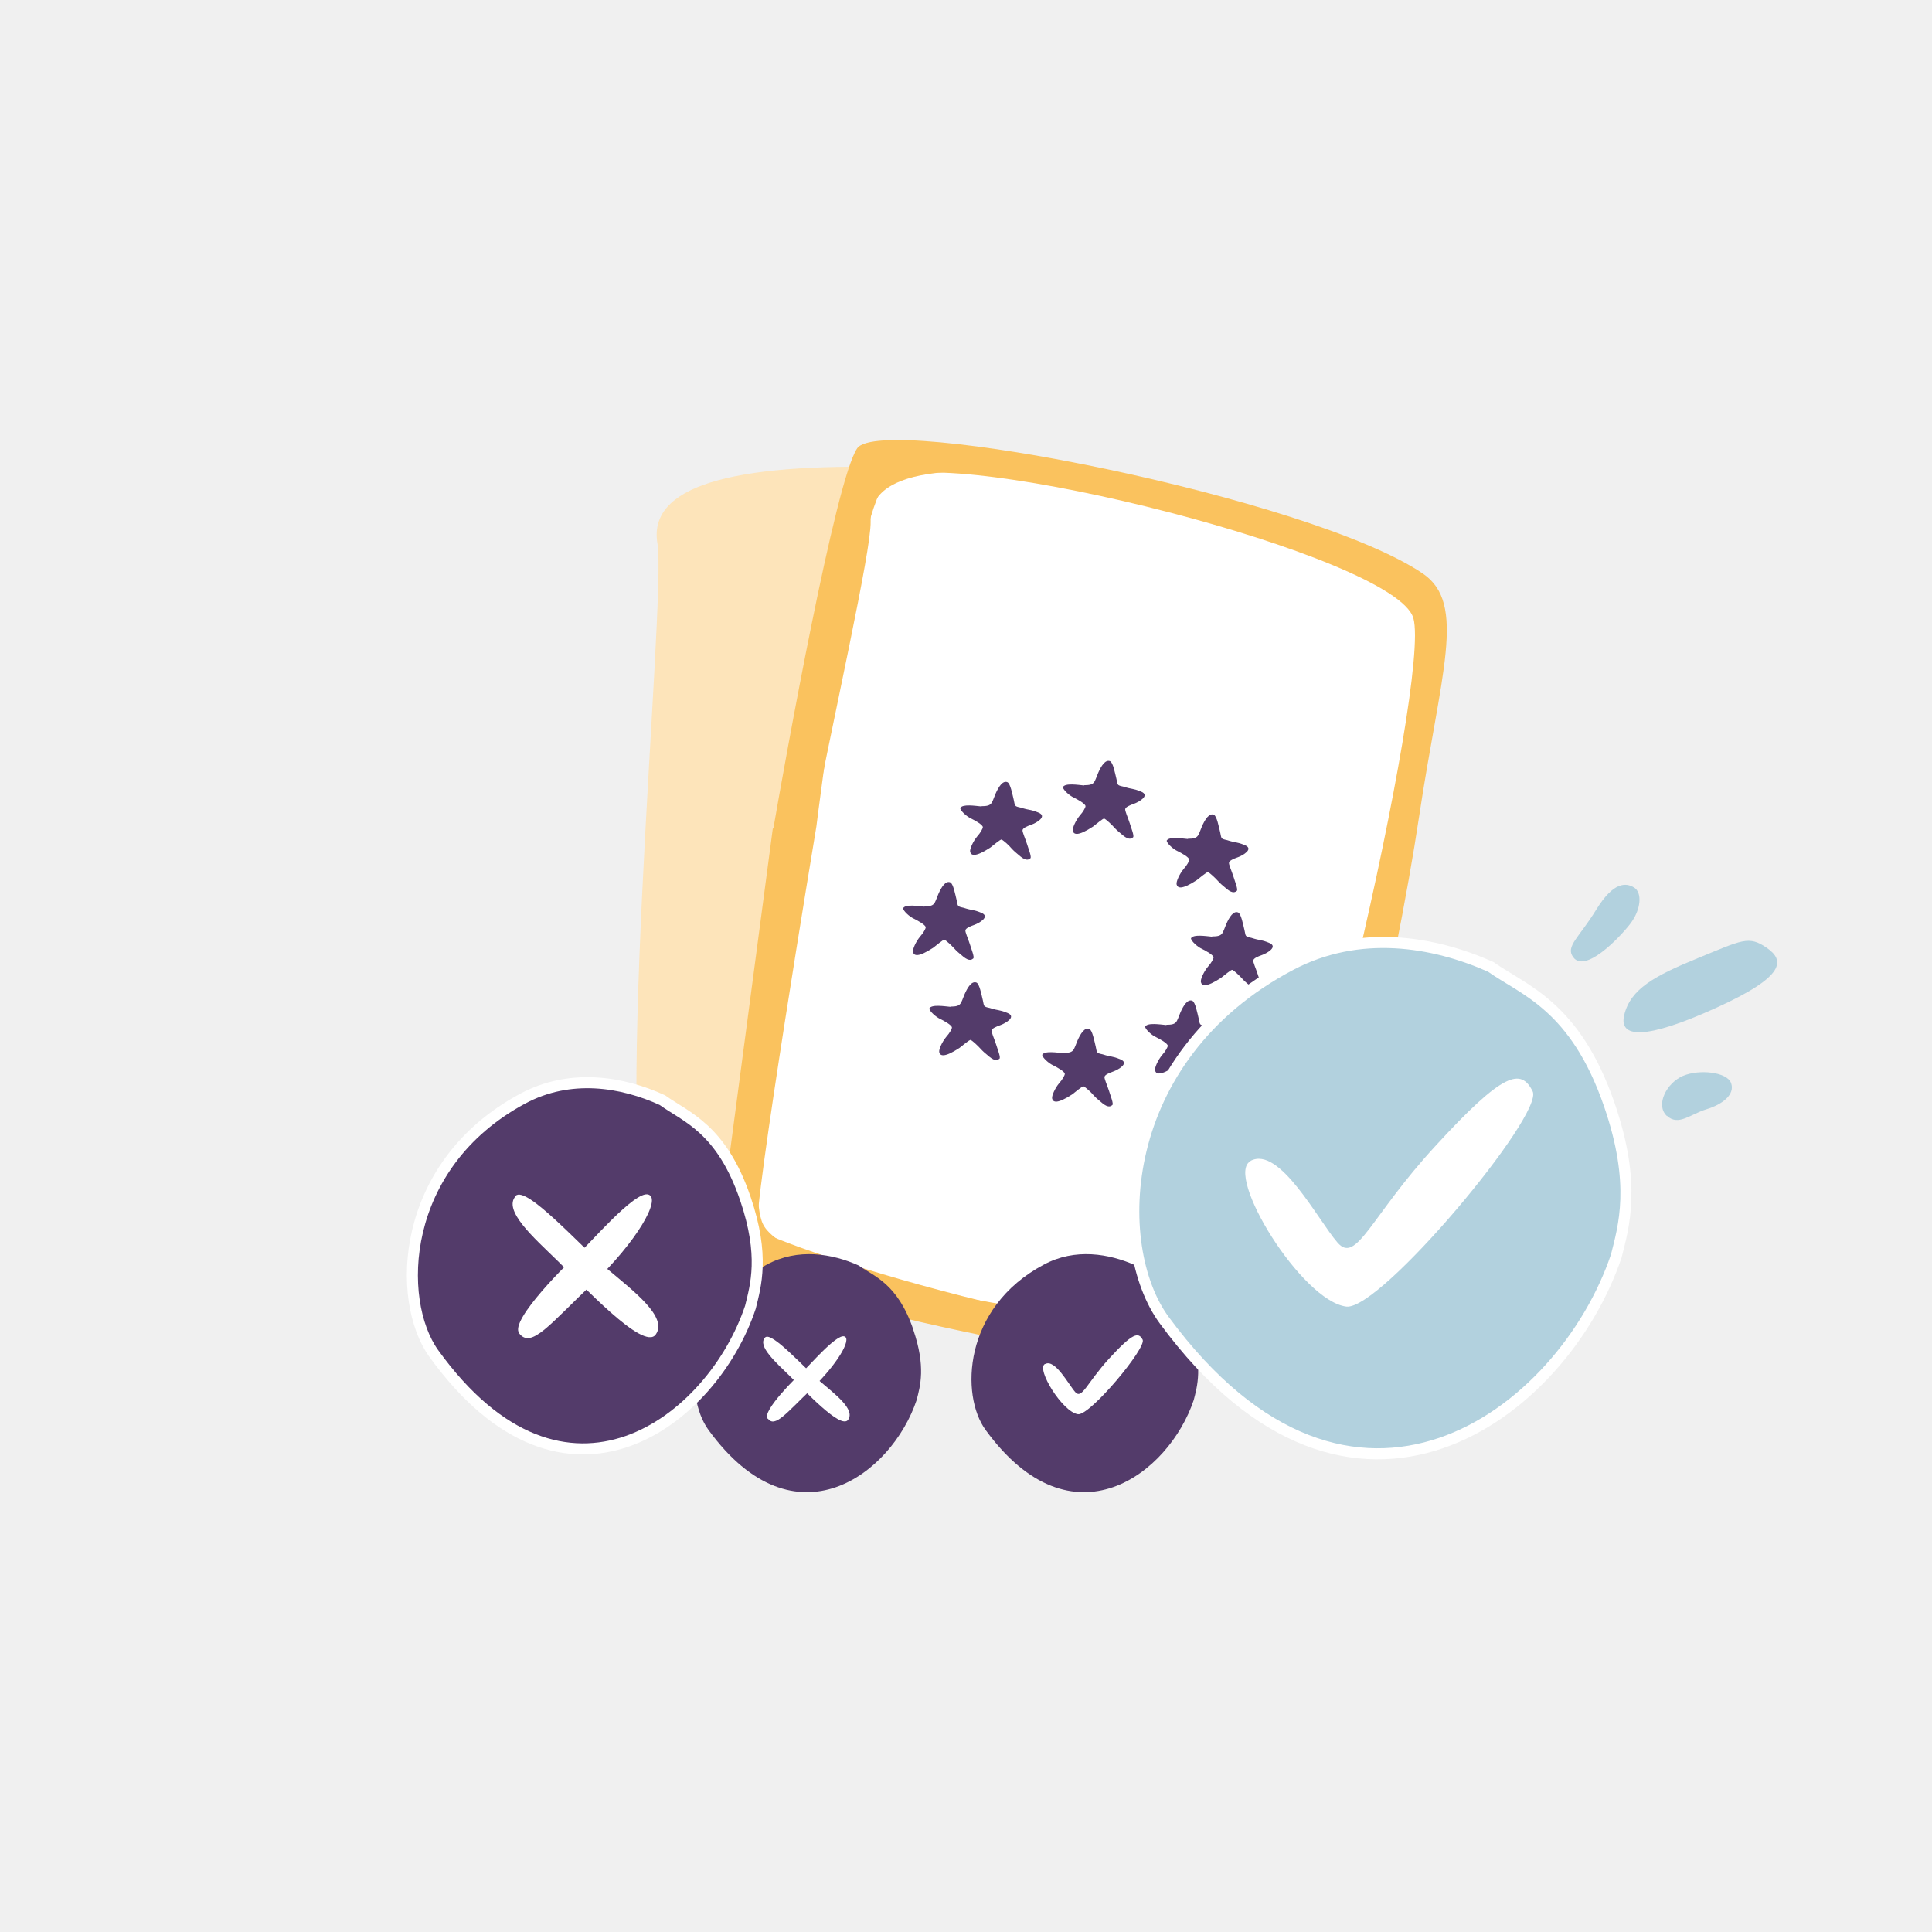
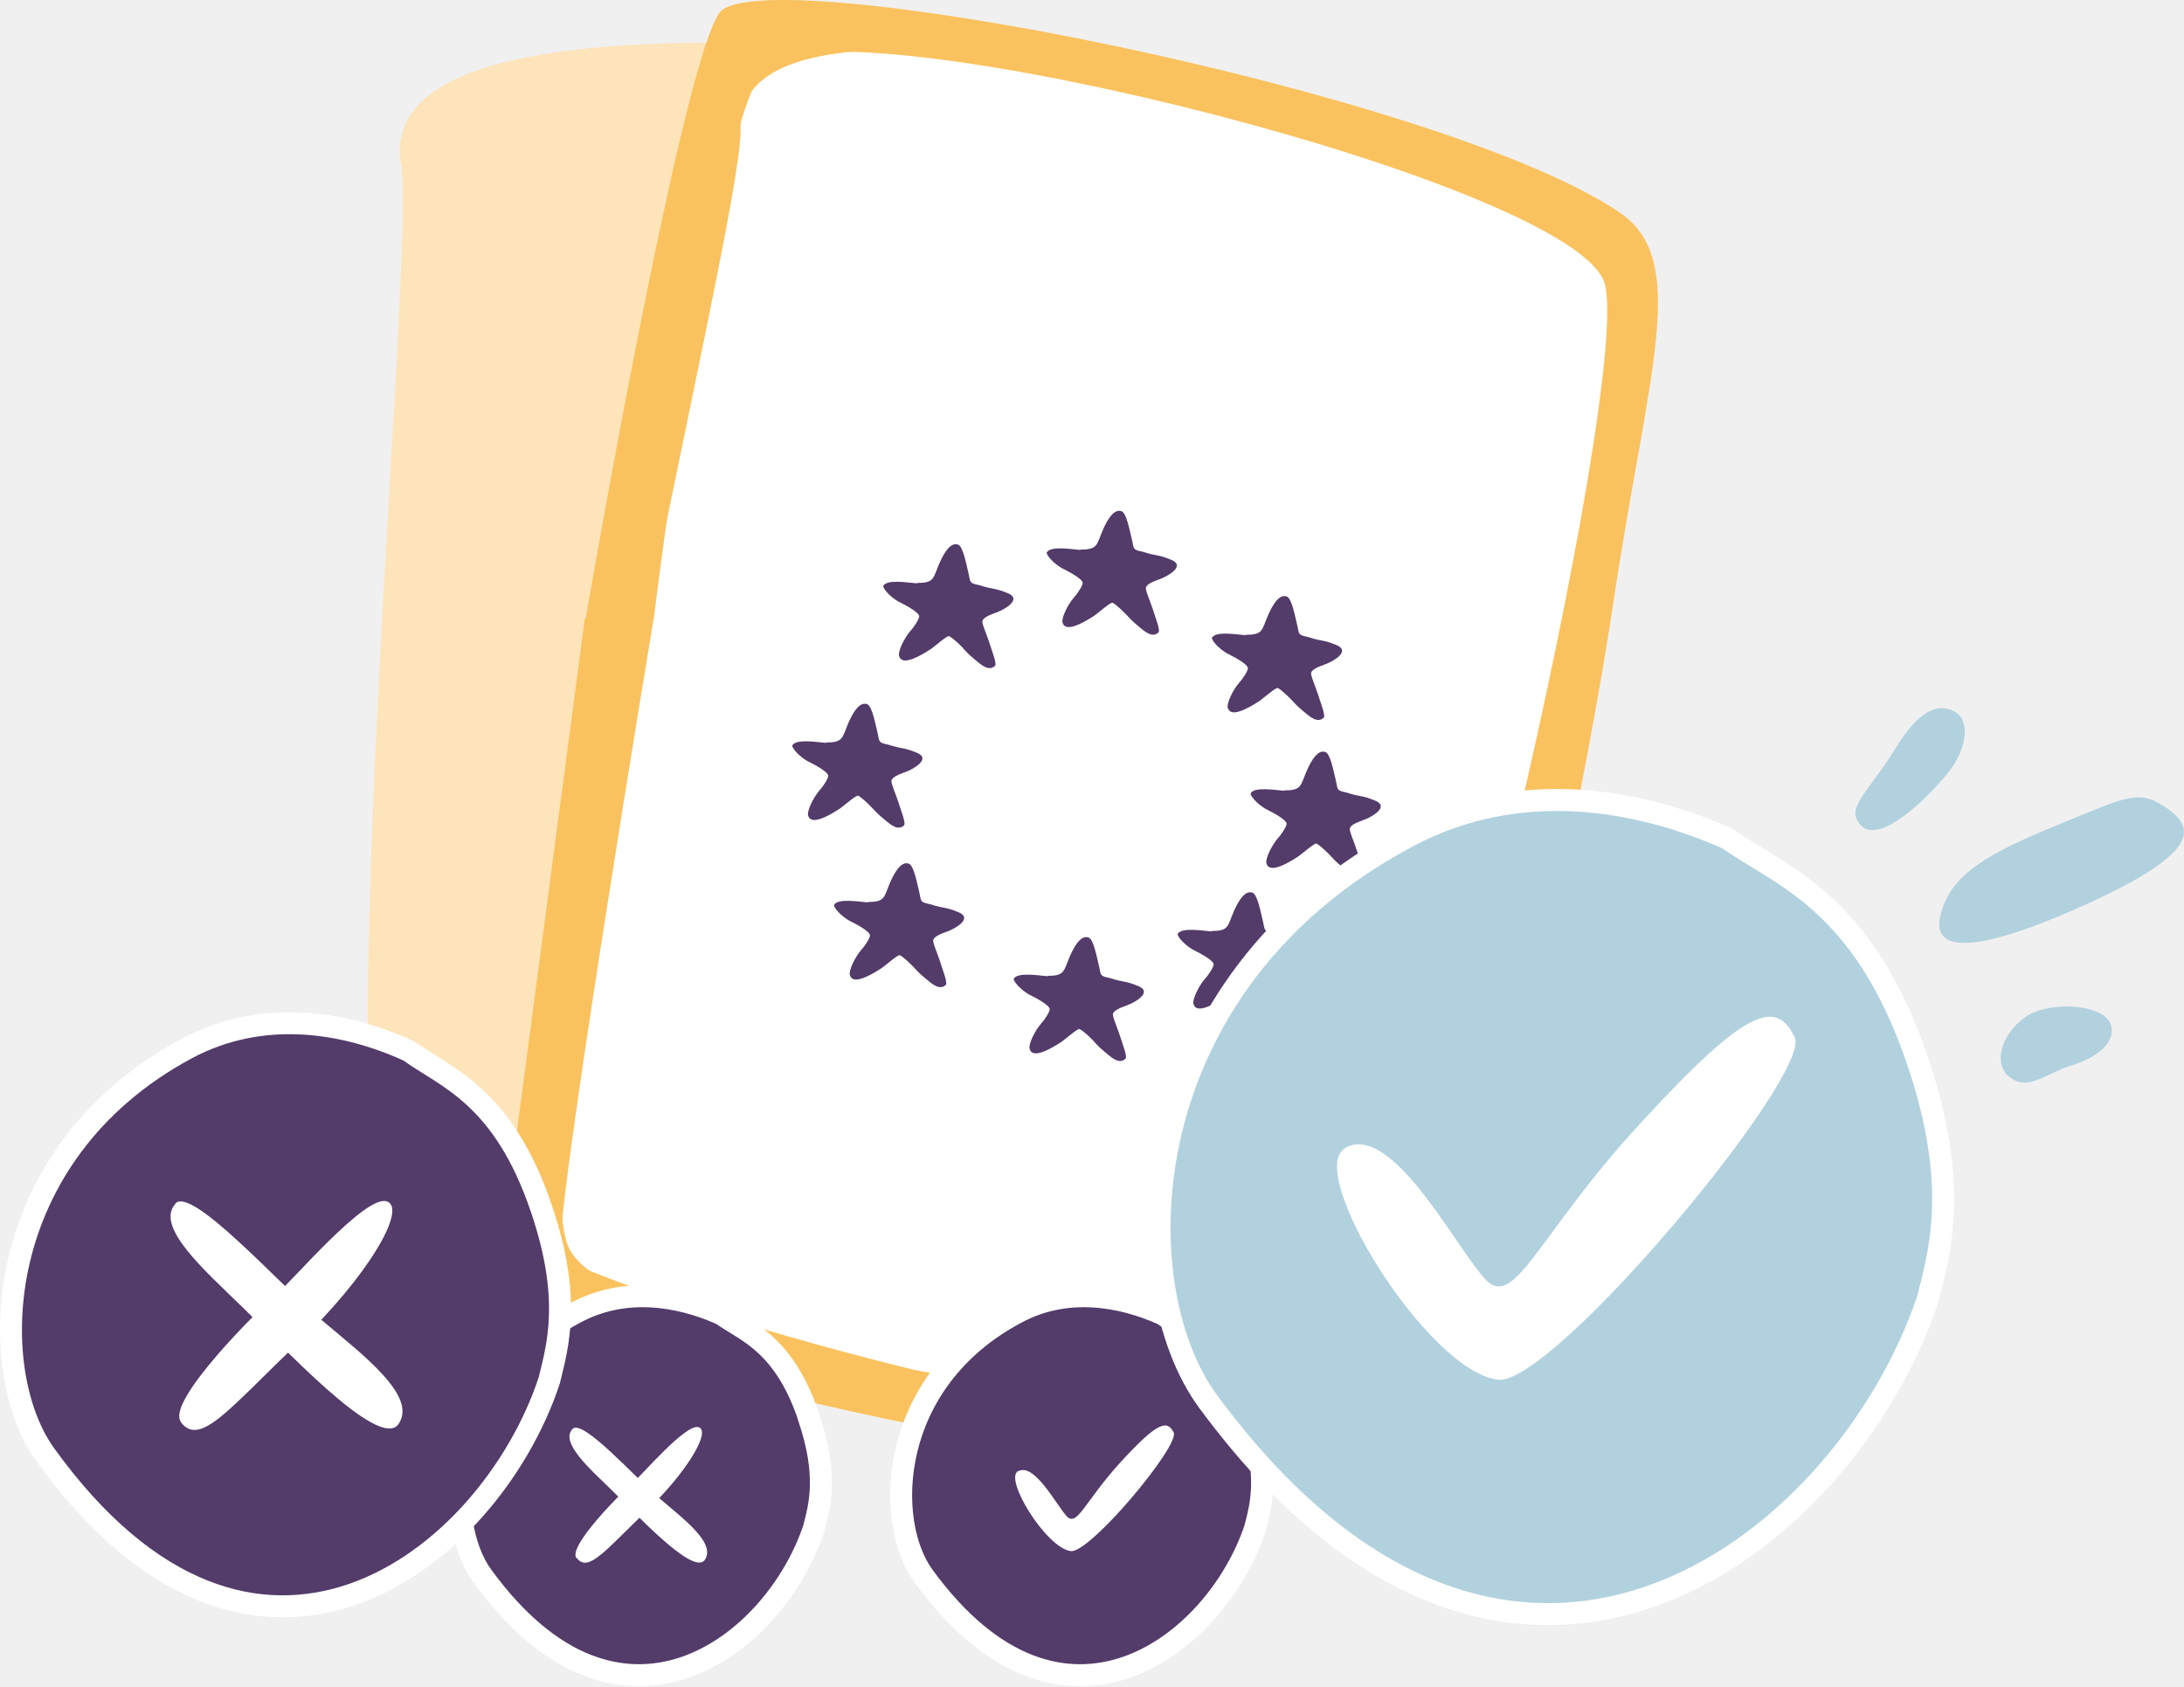
- <svg xmlns="http://www.w3.org/2000/svg" id="Design" version="1.1" viewBox="0 0 700 700">
-   <defs>
-     <style>
-             .cls-1, .cls-2 {
-             fill: #b2d1de;
-             }
- 
-             .cls-1, .cls-3 {
-             stroke: #fff;
-             stroke-miterlimit: 10;
-             stroke-width: 4px;
-             }
- 
-             .cls-4 {
-             fill: #fde4ba;
-             }
- 
-             .cls-4, .cls-5, .cls-2, .cls-6, .cls-7 {
-             stroke-width: 0px;
-             }
- 
-             .cls-5, .cls-3 {
-             fill: #533b6a;
-             }
- 
-             .cls-8 {
-             stroke: #fac25e;
-             stroke-linecap: round;
-             stroke-linejoin: round;
-             stroke-width: 3.9px;
-             }
- 
-             .cls-8, .cls-7 {
-             fill: #fff;
-             }
- 
-             .cls-6 {
-             fill: #fac25e;
-             }
-         </style>
-   </defs>
-   <path class="cls-4" d="M448.6,346.7c-1.8,30.7-5.7,113.2-13.7,120.1-8,7-180.7,13.3-197.7-11.5-17-24.8,4.5-237.8,1-258.4-3.5-20.6,26.4-29.2,86.1-27.6,59.7,1.6,124.6,16.8,126.1,30.6s-1.8,146.8-1.8,146.8h0Z" />
-   <path class="cls-8" d="M494,367.2c-6.3,30.1-27.8,108.6-36.7,114.4-8.9,5.7-169.4-10.2-182.6-37.2-13.2-27,39.2-234.6,38.8-255.5-.5-20.9,30.4-25,89.2-14.7,58.8,10.3,118,34.6,117.4,48.4s-26.2,144.7-26.2,144.7h0Z" />
-   <path class="cls-6" d="M515.5,207.8c-40.5-27.5-195.9-58.1-204.9-45.4-7.9,11.3-26.2,113.5-30.4,137.8h-.2l-19,143.5s-6.4,18.2,80.1,37c93.7,20.4,105.9,15.8,122.5,3.4,16.6-12.3,42.7-135.5,50.5-187.8,7.8-52.2,17.5-77.6,1.4-88.5h0ZM451.9,475.7c-19.6,24.5-175.3-25.3-177.4-30.6s21.3-145.7,21.3-145.7c0,0,14.6-119.2,26.4-125.8,22.9-12.7,183.6,27.8,189.9,50.4,6.3,22.5-40.8,227.2-60.3,251.7h0Z" />
-   <path class="cls-2" d="M570,346.8c4.2,5.9,16.5-6.7,20.6-12s4.4-11.4,1.5-13.2c-2.9-1.8-7.4-2.3-13.7,7.9-6.3,10.3-11.3,13.4-8.4,17.3h0Z" />
-   <path class="cls-2" d="M588.5,367.7c2.3-9.4,10.9-14.1,26.8-20.6s18.3-8.2,24.8-3.7c6.5,4.5,7.2,10.2-18.4,21.8-25.6,11.6-35.3,11-33.2,2.5h0Z" />
-   <path class="cls-2" d="M603.9,404.3c-4.2-4,0-12,5.9-14.5,6-2.5,15.9-1.4,17.4,2.6,1.5,4.1-3,7.7-8.9,9.5-5.9,1.8-10.2,6.2-14.3,2.4Z" />
-   <g>
-     <path class="cls-5" d="M355.5,292.1c4.1,0,3.7-1,5.2-4.5,1.1-2.5,2.6-4.9,4.3-4.2,1.1.5,1.8,4.4,2.3,6.4.5,2.2.1,2.3,2.5,2.8,3.4,1.1,3.2.5,6.4,1.8,3.5,1.4-.8,3.8-2.5,4.4-1.7.6-3,1.2-3.2,1.9-.2.6.9,2.9,1.6,5.1.5,1.7,1.8,4.8,1.2,5.2-.5.4-1.4,1.1-3.6-.7-1.7-1.4-2.4-2-3.3-3-.8-1-2.8-2.8-3.5-3.1-.4-.2-3,2.1-4.1,2.9-5.5,3.6-7,2.9-7.3,1.5-.2-.9,1-3.7,2.6-5.6,1.1-1.2,2-2.8,2-3.3,0-.9-3-2.5-4.2-3.1-1.6-.7-3.9-2.8-4-3.8.8-1.6,5.5-.8,7.8-.6h0Z" />
-     <path class="cls-5" d="M334.8,328.4c4.1,0,3.7-1,5.2-4.5,1.1-2.5,2.6-4.9,4.3-4.2,1.1.5,1.8,4.4,2.3,6.4.5,2.2.1,2.3,2.5,2.8,3.4,1.1,3.2.5,6.4,1.8,3.5,1.4-.8,3.8-2.5,4.4-1.7.6-3,1.2-3.2,1.9-.2.6.9,2.9,1.6,5.1.5,1.7,1.8,4.8,1.2,5.2-.5.4-1.4,1.1-3.6-.7-1.7-1.4-2.4-2-3.3-3s-2.8-2.8-3.5-3.1c-.4-.2-3,2.1-4.1,2.9-5.5,3.6-7,2.9-7.3,1.5-.2-.9,1-3.7,2.6-5.6,1.1-1.2,2-2.8,2-3.3,0-.9-3-2.5-4.2-3.1-1.6-.7-3.9-2.8-4-3.8.8-1.6,5.5-.8,7.8-.6h0Z" />
-     <path class="cls-5" d="M344.3,364.7c4.1,0,3.7-1,5.2-4.5,1.1-2.5,2.6-4.9,4.3-4.2,1.1.5,1.8,4.4,2.3,6.4.5,2.2.1,2.3,2.5,2.8,3.4,1.1,3.2.5,6.4,1.8,3.5,1.4-.8,3.8-2.5,4.4-1.7.6-3,1.2-3.2,1.9-.2.6.9,2.9,1.6,5.1.5,1.7,1.8,4.8,1.2,5.2-.5.4-1.4,1.1-3.6-.7-1.7-1.4-2.4-2-3.3-3s-2.8-2.8-3.5-3.1c-.4-.2-3,2.1-4.1,2.9-5.5,3.6-7,2.9-7.3,1.5-.2-.9,1-3.7,2.6-5.6,1.1-1.2,2-2.8,2-3.3,0-.9-3-2.5-4.2-3.1-1.6-.7-3.9-2.8-4-3.8.8-1.6,5.5-.8,7.8-.6h0Z" />
-     <path class="cls-5" d="M385.2,381.5c4.1,0,3.7-1,5.2-4.5,1.1-2.5,2.6-4.9,4.3-4.2,1.1.5,1.8,4.4,2.3,6.4.5,2.2.1,2.3,2.5,2.8,3.4,1.1,3.2.5,6.4,1.8,3.5,1.4-.8,3.8-2.5,4.4s-3,1.2-3.2,1.9c-.2.6.9,2.9,1.6,5.1.5,1.7,1.8,4.8,1.2,5.2-.5.4-1.4,1.1-3.6-.7-1.7-1.4-2.4-2-3.3-3-.8-1-2.8-2.8-3.5-3.1-.4-.2-3,2.1-4.1,2.9-5.5,3.6-7,2.9-7.3,1.5-.2-.9,1-3.7,2.6-5.6,1.1-1.2,2-2.8,2-3.3,0-.9-3-2.5-4.2-3.1-1.6-.7-3.9-2.8-4-3.8.8-1.6,5.5-.8,7.8-.6h0Z" />
-     <path class="cls-5" d="M392.7,284.5c4.1,0,3.7-1,5.2-4.5,1.1-2.5,2.6-4.9,4.3-4.2,1.1.5,1.8,4.4,2.3,6.4.5,2.2.1,2.3,2.5,2.8,3.4,1.1,3.2.5,6.4,1.8,3.5,1.4-.8,3.8-2.5,4.4s-3,1.2-3.2,1.9c-.2.6.9,2.9,1.6,5.1.5,1.7,1.8,4.8,1.2,5.2-.5.4-1.4,1.1-3.6-.7-1.7-1.4-2.4-2-3.3-3s-2.8-2.8-3.5-3.1c-.4-.2-3,2.1-4.1,2.9-5.5,3.6-7,2.9-7.3,1.5-.2-.9,1-3.7,2.6-5.6,1.1-1.2,2-2.8,2-3.3,0-.9-3-2.5-4.2-3.1-1.6-.7-3.9-2.8-4-3.8.8-1.6,5.5-.8,7.8-.6h0Z" />
-     <path class="cls-5" d="M430.3,303.9c4.1,0,3.7-1,5.2-4.5,1.1-2.5,2.6-4.9,4.3-4.2,1.1.5,1.8,4.4,2.3,6.4.5,2.2.1,2.3,2.5,2.8,3.4,1.1,3.2.5,6.4,1.8,3.5,1.4-.8,3.8-2.5,4.4s-3,1.2-3.2,1.9c-.2.6.9,2.9,1.6,5.1.5,1.7,1.8,4.8,1.2,5.2-.5.4-1.4,1.1-3.6-.7-1.7-1.4-2.4-2-3.3-3s-2.8-2.8-3.5-3.1c-.4-.2-3,2.1-4.1,2.9-5.5,3.6-7,2.9-7.3,1.5-.2-.9,1-3.7,2.6-5.6,1.1-1.2,2-2.8,2-3.3,0-.9-3-2.5-4.2-3.1-1.6-.7-3.9-2.8-4-3.8.8-1.6,5.5-.8,7.8-.6h0Z" />
-     <path class="cls-5" d="M439.1,339.3c4.1,0,3.7-1,5.2-4.5,1.1-2.5,2.6-4.9,4.3-4.2,1.1.5,1.8,4.4,2.3,6.4.5,2.2.1,2.3,2.5,2.8,3.4,1.1,3.2.5,6.4,1.8,3.5,1.4-.8,3.8-2.5,4.4-1.7.6-3,1.2-3.2,1.9-.2.6.9,2.9,1.6,5.1.5,1.7,1.8,4.8,1.2,5.2-.5.4-1.4,1.1-3.6-.7-1.7-1.4-2.4-2-3.3-3s-2.8-2.8-3.5-3.1c-.4-.2-3,2.1-4.1,2.9-5.5,3.6-7,2.9-7.3,1.5-.2-.9,1-3.7,2.6-5.6,1.1-1.2,2-2.8,2-3.3,0-.9-3-2.5-4.2-3.1-1.6-.7-3.9-2.8-4-3.8.8-1.6,5.5-.8,7.8-.6h0Z" />
-     <path class="cls-5" d="M422.5,371.3c4.1,0,3.7-1,5.2-4.5,1.1-2.5,2.6-4.9,4.3-4.2,1.1.5,1.8,4.4,2.3,6.4.5,2.2.1,2.3,2.5,2.8,3.4,1.1,3.2.5,6.4,1.8,3.5,1.4-.8,3.8-2.5,4.4s-3,1.2-3.2,1.9c-.2.6.9,2.9,1.6,5.1.5,1.7,1.8,4.8,1.2,5.2-.5.4-1.4,1.1-3.6-.7-1.7-1.4-2.4-2-3.3-3s-2.8-2.8-3.5-3.1c-.4-.2-3,2.1-4.1,2.9-5.5,3.6-7,2.9-7.3,1.5-.2-.9,1-3.7,2.6-5.6,1.1-1.2,2-2.8,2-3.3,0-.9-3-2.5-4.2-3.1-1.6-.7-3.9-2.8-4-3.8.8-1.6,5.5-.8,7.8-.6h0Z" />
-   </g>
-   <path class="cls-5" d="M330.9,481.7c-5.7-16.7-14.3-19.3-19.8-23.2-9.6-4.3-22-6.4-33.3-.3-29.4,15.6-30.2,47.5-21.1,59.9,31.4,43.1,66.5,15.8,75.4-10.8,1.3-5,3.4-12.1-1.2-25.5h0Z" />
-   <path class="cls-5" d="M431.3,481.7c-5.7-16.7-14.3-19.3-19.8-23.2-9.6-4.3-22-6.4-33.3-.3-29.4,15.6-30.2,47.5-21.1,59.9,31.4,43.1,66.5,15.8,75.4-10.8,1.3-5,3.4-12.1-1.2-25.5h0Z" />
-   <path class="cls-7" d="M378.7,494.2c3.6-1.9,8.5,7.5,10.9,10.2s4.1-3.2,12.2-12.1c8.6-9.4,10.7-9.8,12.2-6.9,1.5,2.9-19,27.5-23.4,27-5.6-.7-15.3-16.5-12-18.2h0Z" />
-   <g>
-     <path class="cls-7" d="M277.2,484.6c2.3-2.4,14.2,11,19.8,15.8s12.9,10.2,10.3,14-16.2-11.1-21.2-15.9c-4.9-4.8-11.8-10.8-8.9-13.9h0Z" />
-     <path class="cls-7" d="M278.1,514c-2.1-2.7,10.8-15.5,12.9-17.2,2-1.7,12-13.5,14.9-12.6,2.9.9-2.7,10.3-11.9,19.1-9.2,8.8-13.2,14.1-15.8,10.7Z" />
-   </g>
-   <path class="cls-1" d="M583.1,400.3c-12.4-36-31-41.5-43-50-20.9-9.3-47.7-13.7-72.4-.7-63.8,33.6-65.5,102-45.9,128.7,68.2,92.6,144.5,34,163.8-23.2,2.7-10.7,7.4-26-2.5-54.8h0Z" />
-   <path class="cls-3" d="M270.1,434.4c-8.7-25.7-21.7-29.7-30.1-35.8-14.6-6.7-33.4-9.8-50.7-.5-44.7,24.1-45.9,73-32.2,92.2,47.7,66.3,101.2,24.3,114.8-16.7,1.9-7.8,5.2-18.6-1.8-39.2h0Z" />
-   <path class="cls-7" d="M453.1,420.6c10.5-5.6,24.5,21.6,31.5,29.6,6.9,8,11.9-9.4,35.4-34.9,24.8-27.1,31.1-28.3,35.3-19.9,4.3,8.3-55.1,79.5-67.5,78-16.2-2-44.2-47.7-34.7-52.7h0Z" />
-   <g>
-     <path class="cls-7" d="M186.8,433.3c3.8-4,23.9,18.6,33.4,26.6s21.8,17.3,17.4,23.6c-4.4,6.3-27.4-18.8-35.7-26.8-8.3-8.1-19.9-18.2-15-23.4h0Z" />
-     <path class="cls-7" d="M188.1,483c-3.6-4.6,18.3-26.2,21.7-29s20.2-22.7,25.1-21.2-4.5,17.4-20.1,32.2c-15.6,14.8-22.3,23.8-26.7,18.1Z" />
-   </g>
+ <svg xmlns="http://www.w3.org/2000/svg" id="Design" viewBox="0 0 497 383.7">
+   <path d="M301.68,187.26c-1.8,30.7-5.7,113.2-13.7,120.1-8,7-180.7,13.3-197.7-11.5s4.5-237.8,1-258.4c-3.5-20.6,26.4-29.2,86.1-27.6,59.7,1.6,124.6,16.8,126.1,30.6s-1.8,146.8-1.8,146.8h0Z" style="fill:#fde4ba; stroke-width:0px;" />
+   <path d="M347.08,207.76c-6.3,30.1-27.8,108.6-36.7,114.4-8.9,5.7-169.4-10.2-182.6-37.2S166.98,50.36,166.58,29.46c-.5-20.9,30.4-25,89.2-14.7s118,34.6,117.4,48.4-26.2,144.7-26.2,144.7h0l.1-.1Z" style="fill:#fff; stroke:#fac25e; stroke-linecap:round; stroke-linejoin:round; stroke-width:3.9px;" />
+   <path d="M368.58,48.36C328.08,20.86,172.68-9.74,163.68,2.96c-7.9,11.3-26.2,113.5-30.4,137.8h-.2l-19,143.5s-6.4,18.2,80.1,37c93.7,20.4,105.9,15.8,122.5,3.4,16.6-12.3,42.7-135.5,50.5-187.8,7.8-52.2,17.5-77.6,1.4-88.5h0ZM304.98,316.26c-19.6,24.5-175.3-25.3-177.4-30.6s21.3-145.7,21.3-145.7c0,0,14.6-119.2,26.4-125.8,22.9-12.7,183.6,27.8,189.9,50.4,6.3,22.5-40.8,227.2-60.3,251.7h.1Z" style="fill:#fac25e; stroke-width:0px;" />
+   <path d="M423.08,187.36c4.2,5.9,16.5-6.7,20.6-12s4.4-11.4,1.5-13.2c-2.9-1.8-7.4-2.3-13.7,7.9-6.3,10.3-11.3,13.4-8.4,17.3h0Z" style="fill:#b2d1de; stroke-width:0px;" />
+   <path d="M441.58,208.26c2.3-9.4,10.9-14.1,26.8-20.6s18.3-8.2,24.8-3.7,7.2,10.2-18.4,21.8c-25.6,11.6-35.3,11-33.2,2.5h0Z" style="fill:#b2d1de; stroke-width:0px;" />
+   <path d="M456.98,244.86c-4.2-4,0-12,5.9-14.5,6-2.5,15.9-1.4,17.4,2.6,1.5,4.1-3,7.7-8.9,9.5s-10.2,6.2-14.3,2.4h-.1Z" style="fill:#b2d1de; stroke-width:0px;" />
+   <path d="M208.58,132.66c4.1,0,3.7-1,5.2-4.5,1.1-2.5,2.6-4.9,4.3-4.2,1.1.5,1.8,4.4,2.3,6.4.5,2.2.1,2.3,2.5,2.8,3.4,1.1,3.2.5,6.4,1.8,3.5,1.4-.8,3.8-2.5,4.4s-3,1.2-3.2,1.9c-.2.6.9,2.9,1.6,5.1.5,1.7,1.8,4.8,1.2,5.2-.5.4-1.4,1.1-3.6-.7-1.7-1.4-2.4-2-3.3-3-.8-1-2.8-2.8-3.5-3.1-.4-.2-3,2.1-4.1,2.9-5.5,3.6-7,2.9-7.3,1.5-.2-.9,1-3.7,2.6-5.6,1.1-1.2,2-2.8,2-3.3,0-.9-3-2.5-4.2-3.1-1.6-.7-3.9-2.8-4-3.8.8-1.6,5.5-.8,7.8-.6h0l-.2-.1Z" style="fill:#533b6a; stroke-width:0px;" />
+   <path d="M187.88,168.96c4.1,0,3.7-1,5.2-4.5,1.1-2.5,2.6-4.9,4.3-4.2,1.1.5,1.8,4.4,2.3,6.4.5,2.2.1,2.3,2.5,2.8,3.4,1.1,3.2.5,6.4,1.8,3.5,1.4-.8,3.8-2.5,4.4s-3,1.2-3.2,1.9c-.2.6.9,2.9,1.6,5.1.5,1.7,1.8,4.8,1.2,5.2-.5.4-1.4,1.1-3.6-.7-1.7-1.4-2.4-2-3.3-3s-2.8-2.8-3.5-3.1c-.4-.2-3,2.1-4.1,2.9-5.5,3.6-7,2.9-7.3,1.5-.2-.9,1-3.7,2.6-5.6,1.1-1.2,2-2.8,2-3.3,0-.9-3-2.5-4.2-3.1-1.6-.7-3.9-2.8-4-3.8.8-1.6,5.5-.8,7.8-.6h0l-.2-.1Z" style="fill:#533b6a; stroke-width:0px;" />
+   <path d="M197.38,205.26c4.1,0,3.7-1,5.2-4.5,1.1-2.5,2.6-4.9,4.3-4.2,1.1.5,1.8,4.4,2.3,6.4.5,2.2.1,2.3,2.5,2.8,3.4,1.1,3.2.5,6.4,1.8,3.5,1.4-.8,3.8-2.5,4.4s-3,1.2-3.2,1.9c-.2.6.9,2.9,1.6,5.1.5,1.7,1.8,4.8,1.2,5.2-.5.4-1.4,1.1-3.6-.7-1.7-1.4-2.4-2-3.3-3s-2.8-2.8-3.5-3.1c-.4-.2-3,2.1-4.1,2.9-5.5,3.6-7,2.9-7.3,1.5-.2-.9,1-3.7,2.6-5.6,1.1-1.2,2-2.8,2-3.3,0-.9-3-2.5-4.2-3.1-1.6-.7-3.9-2.8-4-3.8.8-1.6,5.5-.8,7.8-.6h0l-.2-.1Z" style="fill:#533b6a; stroke-width:0px;" />
+   <path d="M238.28,222.06c4.1,0,3.7-1,5.2-4.5,1.1-2.5,2.6-4.9,4.3-4.2,1.1.5,1.8,4.4,2.3,6.4.5,2.2.1,2.3,2.5,2.8,3.4,1.1,3.2.5,6.4,1.8,3.5,1.4-.8,3.8-2.5,4.4s-3,1.2-3.2,1.9c-.2.6.9,2.9,1.6,5.1.5,1.7,1.8,4.8,1.2,5.2-.5.4-1.4,1.1-3.6-.7-1.7-1.4-2.4-2-3.3-3-.8-1-2.8-2.8-3.5-3.1-.4-.2-3,2.1-4.1,2.9-5.5,3.6-7,2.9-7.3,1.5-.2-.9,1-3.7,2.6-5.6,1.1-1.2,2-2.8,2-3.3,0-.9-3-2.5-4.2-3.1-1.6-.7-3.9-2.8-4-3.8.8-1.6,5.5-.8,7.8-.6h0l-.2-.1Z" style="fill:#533b6a; stroke-width:0px;" />
+   <path d="M245.78,125.06c4.1,0,3.7-1,5.2-4.5,1.1-2.5,2.6-4.9,4.3-4.2,1.1.5,1.8,4.4,2.3,6.4.5,2.2.1,2.3,2.5,2.8,3.4,1.1,3.2.5,6.4,1.8,3.5,1.4-.8,3.8-2.5,4.4s-3,1.2-3.2,1.9c-.2.6.9,2.9,1.6,5.1.5,1.7,1.8,4.8,1.2,5.2-.5.4-1.4,1.1-3.6-.7-1.7-1.4-2.4-2-3.3-3s-2.8-2.8-3.5-3.1c-.4-.2-3,2.1-4.1,2.9-5.5,3.6-7,2.9-7.3,1.5-.2-.9,1-3.7,2.6-5.6,1.1-1.2,2-2.8,2-3.3,0-.9-3-2.5-4.2-3.1-1.6-.7-3.9-2.8-4-3.8.8-1.6,5.5-.8,7.8-.6h0l-.2-.1Z" style="fill:#533b6a; stroke-width:0px;" />
+   <path d="M283.38,144.46c4.1,0,3.7-1,5.2-4.5,1.1-2.5,2.6-4.9,4.3-4.2,1.1.5,1.8,4.4,2.3,6.4.5,2.2.1,2.3,2.5,2.8,3.4,1.1,3.2.5,6.4,1.8,3.5,1.4-.8,3.8-2.5,4.4s-3,1.2-3.2,1.9c-.2.6.9,2.9,1.6,5.1.5,1.7,1.8,4.8,1.2,5.2-.5.4-1.4,1.1-3.6-.7-1.7-1.4-2.4-2-3.3-3s-2.8-2.8-3.5-3.1c-.4-.2-3,2.1-4.1,2.9-5.5,3.6-7,2.9-7.3,1.5-.2-.9,1-3.7,2.6-5.6,1.1-1.2,2-2.8,2-3.3,0-.9-3-2.5-4.2-3.1-1.6-.7-3.9-2.8-4-3.8.8-1.6,5.5-.8,7.8-.6h0l-.2-.1Z" style="fill:#533b6a; stroke-width:0px;" />
+   <path d="M292.18,179.86c4.1,0,3.7-1,5.2-4.5,1.1-2.5,2.6-4.9,4.3-4.2,1.1.5,1.8,4.4,2.3,6.4.5,2.2.1,2.3,2.5,2.8,3.4,1.1,3.2.5,6.4,1.8,3.5,1.4-.8,3.8-2.5,4.4s-3,1.2-3.2,1.9c-.2.6.9,2.9,1.6,5.1.5,1.7,1.8,4.8,1.2,5.2-.5.4-1.4,1.1-3.6-.7-1.7-1.4-2.4-2-3.3-3s-2.8-2.8-3.5-3.1c-.4-.2-3,2.1-4.1,2.9-5.5,3.6-7,2.9-7.3,1.5-.2-.9,1-3.7,2.6-5.6,1.1-1.2,2-2.8,2-3.3,0-.9-3-2.5-4.2-3.1-1.6-.7-3.9-2.8-4-3.8.8-1.6,5.5-.8,7.8-.6h0l-.2-.1Z" style="fill:#533b6a; stroke-width:0px;" />
+   <path d="M275.58,211.86c4.1,0,3.7-1,5.2-4.5,1.1-2.5,2.6-4.9,4.3-4.2,1.1.5,1.8,4.4,2.3,6.4.5,2.2.1,2.3,2.5,2.8,3.4,1.1,3.2.5,6.4,1.8,3.5,1.4-.8,3.8-2.5,4.4s-3,1.2-3.2,1.9c-.2.6.9,2.9,1.6,5.1.5,1.7,1.8,4.8,1.2,5.2-.5.4-1.4,1.1-3.6-.7-1.7-1.4-2.4-2-3.3-3s-2.8-2.8-3.5-3.1c-.4-.2-3,2.1-4.1,2.9-5.5,3.6-7,2.9-7.3,1.5-.2-.9,1-3.7,2.6-5.6,1.1-1.2,2-2.8,2-3.3,0-.9-3-2.5-4.2-3.1-1.6-.7-3.9-2.8-4-3.8.8-1.6,5.5-.8,7.8-.6h0l-.2-.1Z" style="fill:#533b6a; stroke-width:0px;" />
+   <path d="M183.98,322.26c-5.7-16.7-14.3-19.3-19.8-23.2-9.6-4.3-22-6.4-33.3-.3-29.4,15.6-30.2,47.5-21.1,59.9,31.4,43.1,66.5,15.8,75.4-10.8,1.3-5,3.4-12.1-1.2-25.5h0v-.1Z" style="fill:#533b6a; stroke:#fff; stroke-miterlimit:10; stroke-width:5px;" />
+   <path d="M284.38,322.26c-5.7-16.7-14.3-19.3-19.8-23.2-9.6-4.3-22-6.4-33.3-.3-29.4,15.6-30.2,47.5-21.1,59.9,31.4,43.1,66.5,15.8,75.4-10.8,1.3-5,3.4-12.1-1.2-25.5h0v-.1Z" style="fill:#533b6a; stroke:#fff; stroke-miterlimit:10; stroke-width:5px;" />
+   <path d="M231.78,334.76c3.6-1.9,8.5,7.5,10.9,10.2s4.1-3.2,12.2-12.1c8.6-9.4,10.7-9.8,12.2-6.9s-19,27.5-23.4,27c-5.6-.7-15.3-16.5-12-18.2h.1Z" style="fill:#fff; stroke-width:0px;" />
+   <path d="M130.28,325.16c2.3-2.4,14.2,11,19.8,15.8s12.9,10.2,10.3,14c-2.6,3.8-16.2-11.1-21.2-15.9-4.9-4.8-11.8-10.8-8.9-13.9h0Z" style="fill:#fff; stroke-width:0px;" />
+   <path d="M131.18,354.56c-2.1-2.7,10.8-15.5,12.9-17.2,2-1.7,12-13.5,14.9-12.6s-2.7,10.3-11.9,19.1c-9.2,8.8-13.2,14.1-15.8,10.7h-.1Z" style="fill:#fff; stroke-width:0px;" />
+   <path d="M436.18,240.86c-12.4-36-31-41.5-43-50-20.9-9.3-47.7-13.7-72.4-.7-63.8,33.6-65.5,102-45.9,128.7,68.2,92.6,144.5,34,163.8-23.2,2.7-10.7,7.4-26-2.5-54.8h0Z" style="fill:#b2d1de; stroke:#fff; stroke-miterlimit:10; stroke-width:5px;" />
+   <path d="M123.18,274.96c-8.7-25.7-21.7-29.7-30.1-35.8-14.6-6.7-33.4-9.8-50.7-.5C-2.32,262.76-3.52,311.66,10.18,330.86c47.7,66.3,101.2,24.3,114.8-16.7,1.9-7.8,5.2-18.6-1.8-39.2h0Z" style="fill:#533b6a; stroke:#fff; stroke-miterlimit:10; stroke-width:5px;" />
+   <path d="M306.18,261.16c10.5-5.6,24.5,21.6,31.5,29.6,6.9,8,11.9-9.4,35.4-34.9,24.8-27.1,31.1-28.3,35.3-19.9,4.3,8.3-55.1,79.5-67.5,78-16.2-2-44.2-47.7-34.7-52.7h0v-.1Z" style="fill:#fff; stroke-width:0px;" />
+   <path d="M39.88,273.86c3.8-4,23.9,18.6,33.4,26.6s21.8,17.3,17.4,23.6c-4.4,6.3-27.4-18.8-35.7-26.8-8.3-8.1-19.9-18.2-15-23.4h-.1Z" style="fill:#fff; stroke-width:0px;" />
+   <path d="M41.18,323.56c-3.6-4.6,18.3-26.2,21.7-29s20.2-22.7,25.1-21.2-4.5,17.4-20.1,32.2c-15.6,14.8-22.3,23.8-26.7,18.1v-.1Z" style="fill:#fff; stroke-width:0px;" />
</svg>
